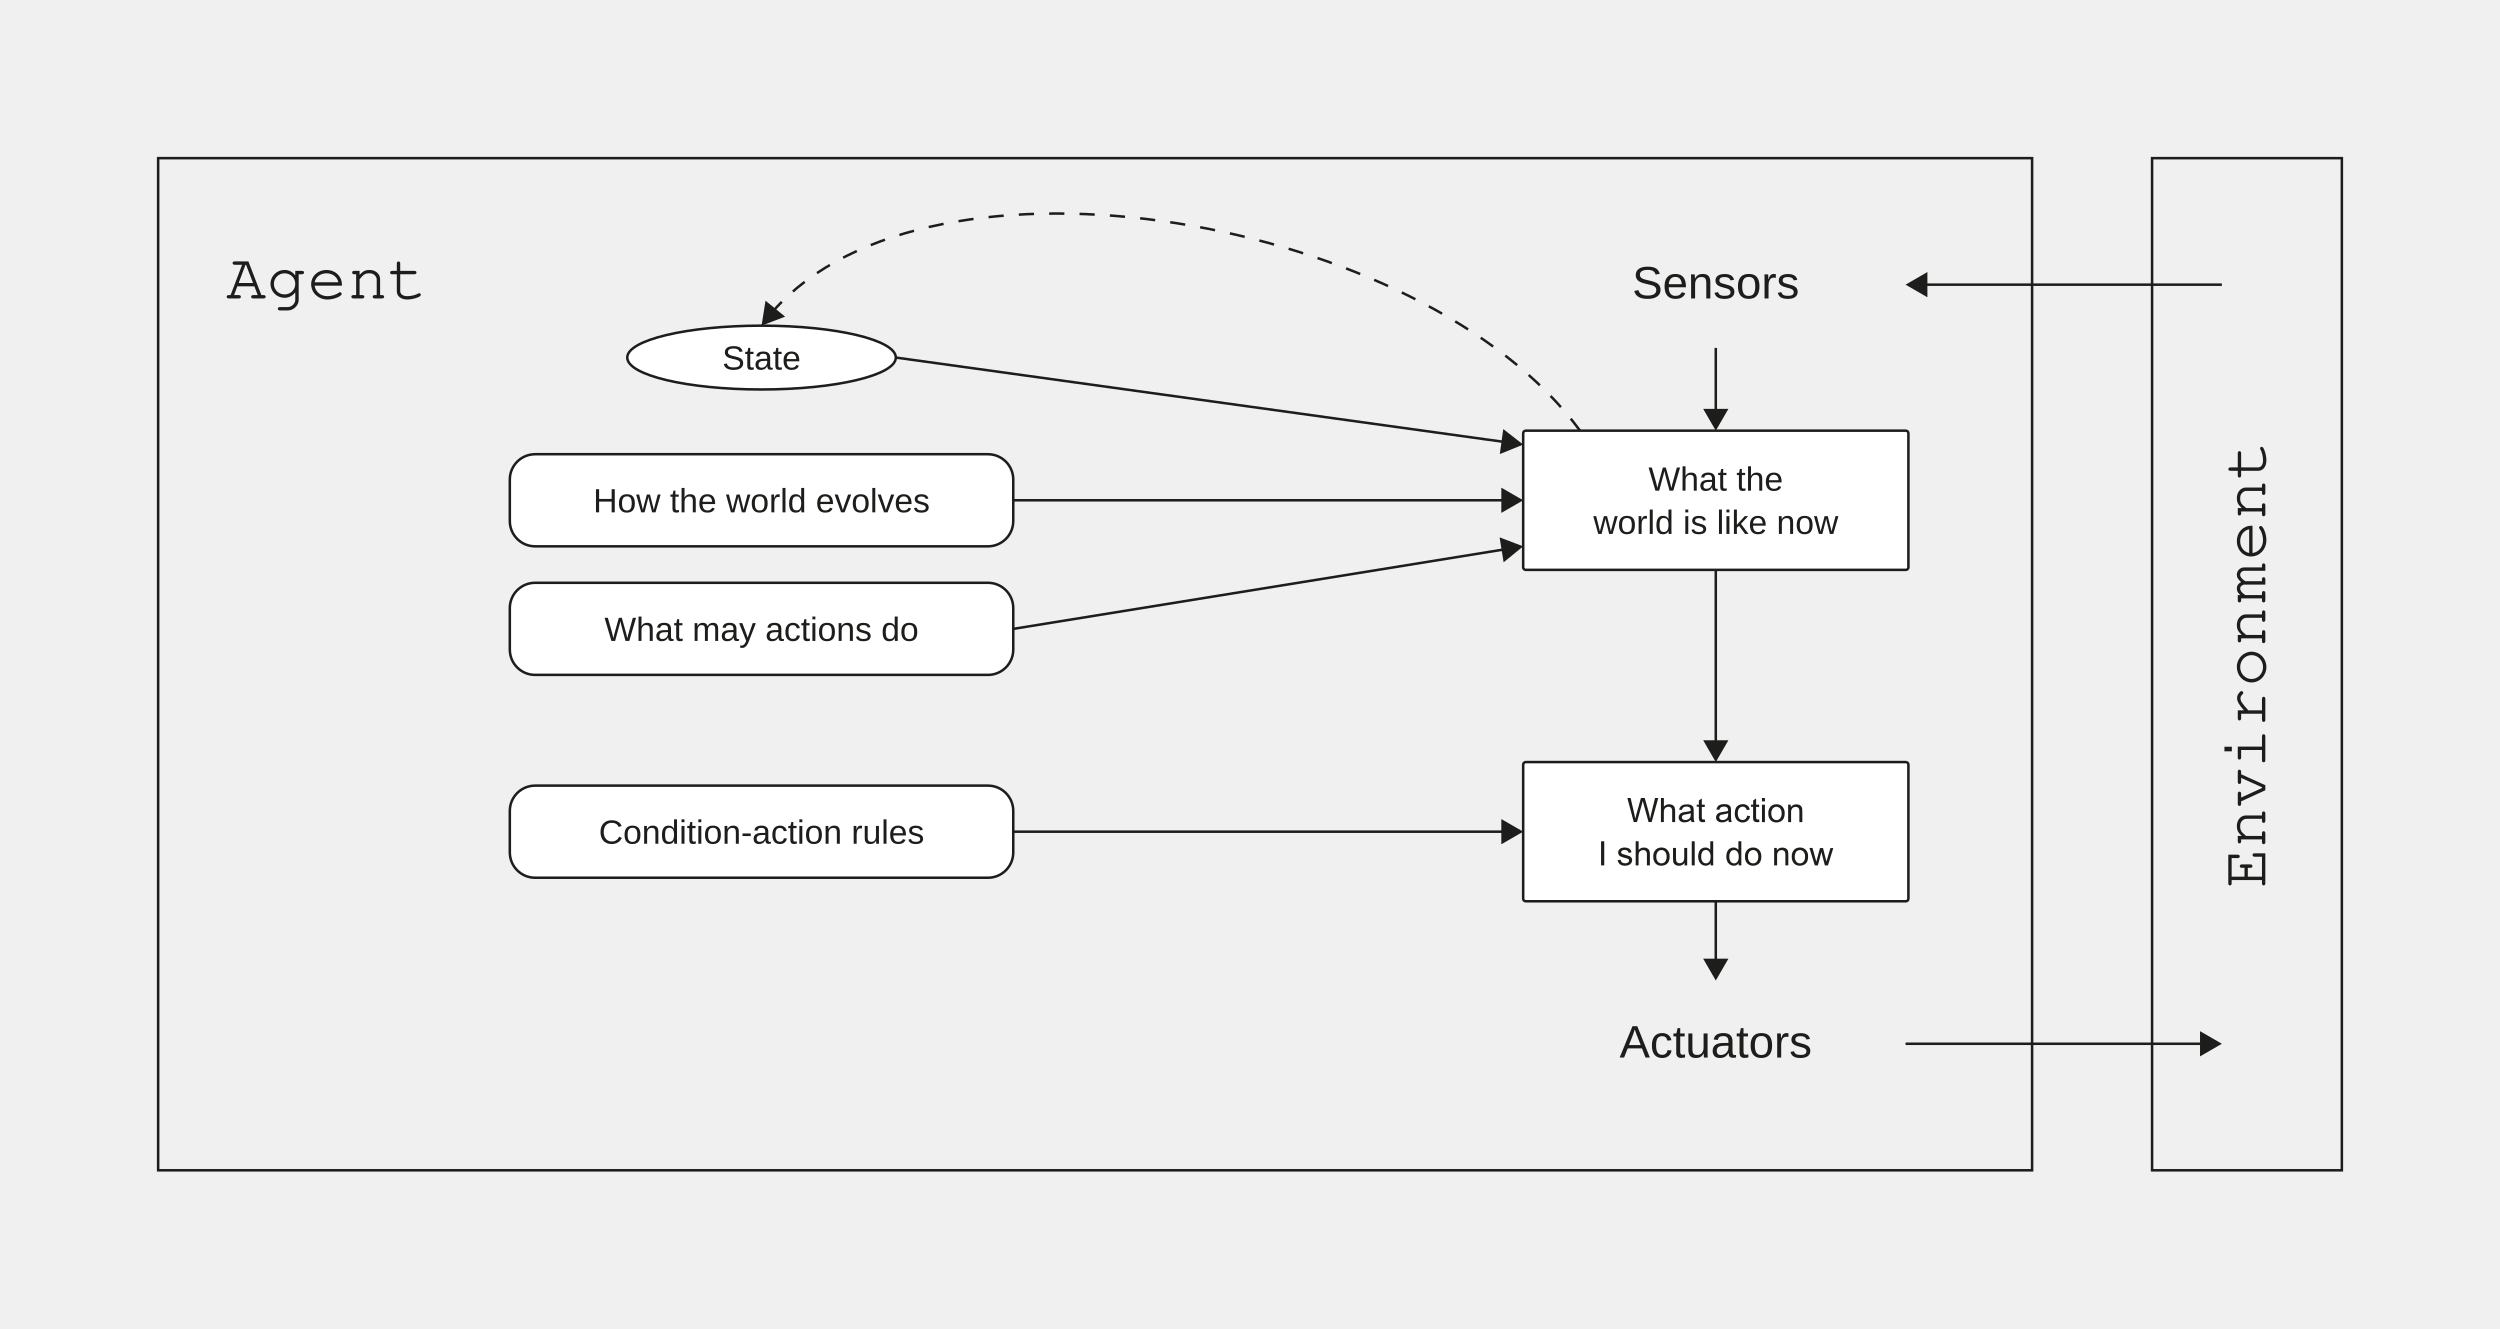
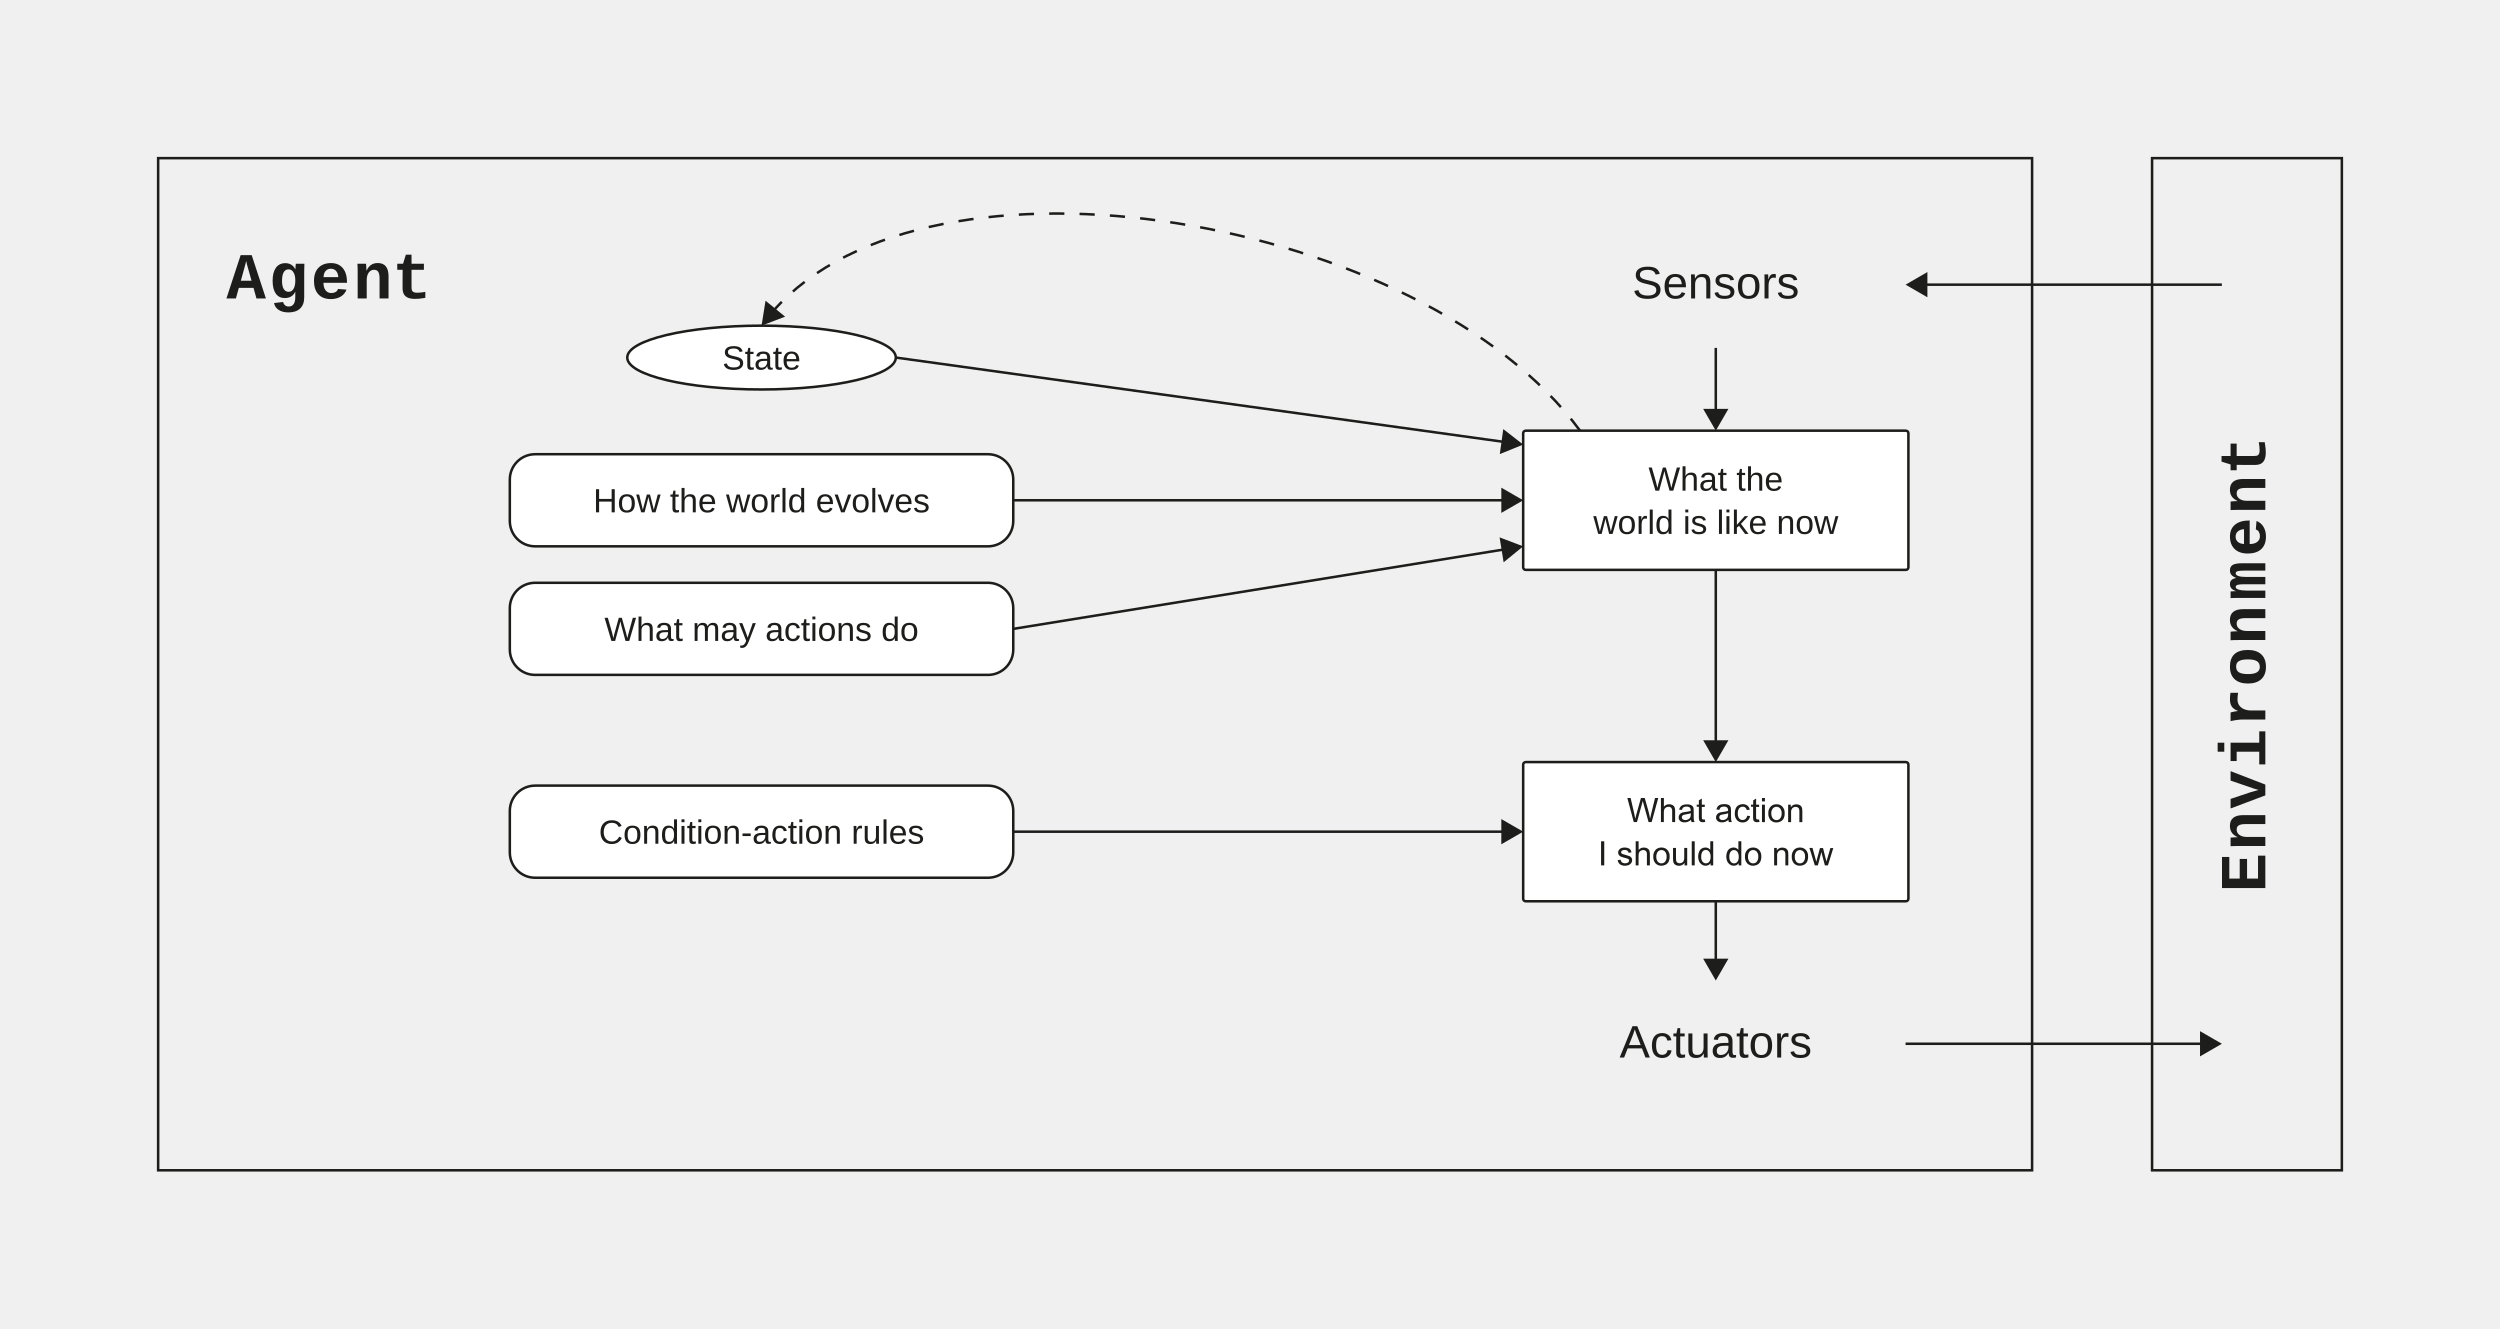
<svg xmlns="http://www.w3.org/2000/svg" id="Ebene_1" data-name="Ebene 1" viewBox="0 0 988 525">
  <defs>
-     <style>.cls-1,.cls-19,.cls-21{fill:none;stroke:#1d1d1b;}.cls-1,.cls-21{stroke-miterlimit:10;}.cls-2,.cls-7{font-size:26px;font-family:Courier;}.cls-16,.cls-17,.cls-2,.cls-20,.cls-7{fill:#1d1d1b;}.cls-2{letter-spacing:0.01em;}.cls-3{letter-spacing:0.02em;}.cls-4{letter-spacing:0.02em;}.cls-5{letter-spacing:0em;}.cls-6{letter-spacing:0.04em;}.cls-7{letter-spacing:0.02em;}.cls-8{letter-spacing:0em;}.cls-9{letter-spacing:0em;}.cls-10{letter-spacing:0.02em;}.cls-11{letter-spacing:0.01em;}.cls-12{letter-spacing:0.06em;}.cls-13{letter-spacing:0.05em;}.cls-14{letter-spacing:0.02em;}.cls-15{letter-spacing:0em;}.cls-16{font-size:18px;}.cls-16,.cls-20{font-family:ArialMT, Arial;}.cls-18{fill:#fff;}.cls-20{font-size:13.3px;}.cls-21{stroke-dasharray:6 6;}</style>
+     <style>.cls-1,.cls-19,.cls-21{fill:none;stroke:#1d1d1b;}.cls-1,.cls-21{stroke-miterlimit:10;}.cls-2,.cls-7{font-size:26px;font-family:CourierNewPS-BoldMT, Courier New;font-weight:700;}.cls-16,.cls-17,.cls-2,.cls-20,.cls-7{fill:#1d1d1b;}.cls-2{letter-spacing:0.04em;}.cls-3{letter-spacing:0.04em;}.cls-4{letter-spacing:0.04em;}.cls-5{letter-spacing:-0.01em;}.cls-6{letter-spacing:0.04em;}.cls-7{letter-spacing:0.04em;}.cls-8{letter-spacing:0.02em;}.cls-9{letter-spacing:0.03em;}.cls-10{letter-spacing:0.02em;}.cls-11{letter-spacing:0.02em;}.cls-12{letter-spacing:0.04em;}.cls-13{letter-spacing:0.07em;}.cls-14{letter-spacing:0.06em;}.cls-15{letter-spacing:0.04em;}.cls-16{font-size:18px;}.cls-16,.cls-20{font-family:ArialMT, Arial;}.cls-18{fill:#fff;}.cls-20{font-size:13.3px;}.cls-21{stroke-dasharray:6 6;}</style>
  </defs>
  <rect class="cls-1" x="62.5" y="62.5" width="740.58" height="400" />
  <rect class="cls-1" x="850.5" y="62.5" width="75" height="400" />
-   <text class="cls-2" transform="translate(89.48 117.95)">A<tspan class="cls-3" x="15.9" y="0">g</tspan>
-     <tspan class="cls-4" x="31.97" y="0">e</tspan>
-     <tspan class="cls-5" x="48.13" y="0">n</tspan>
-     <tspan class="cls-6" x="63.7" y="0">t</tspan>
+   <text class="cls-2" transform="translate(89.48 117.95)">A<tspan class="cls-3" x="16.68" y="0">g</tspan>
+     <tspan class="cls-4" x="33.34" y="0">e</tspan>
+     <tspan class="cls-5" x="50.06" y="0">n</tspan>
+     <tspan class="cls-6" x="65.47" y="0">t</tspan>
  </text>
-   <text class="cls-7" transform="translate(895.26 350.9) rotate(-90)">E<tspan class="cls-8" x="16.03" y="0">n</tspan>
-     <tspan class="cls-9" x="31.75" y="0">v</tspan>
-     <tspan class="cls-10" x="47.37" y="0">i</tspan>
-     <tspan class="cls-11" x="63.55" y="0">r</tspan>
-     <tspan x="79.46" y="0">o</tspan>
-     <tspan class="cls-12" x="95.48" y="0">n</tspan>
-     <tspan class="cls-13" x="112.67" y="0">m</tspan>
-     <tspan class="cls-14" x="129.46" y="0">e</tspan>
-     <tspan class="cls-15" x="145.62" y="0">n</tspan>
-     <tspan class="cls-6" x="161.19" y="0">t</tspan>
+   <text class="cls-7" transform="translate(895.26 352.7) rotate(-90)">E<tspan class="cls-8" x="16.55" y="0">n</tspan>
+     <tspan class="cls-9" x="32.8" y="0">v</tspan>
+     <tspan class="cls-10" x="49.11" y="0">i</tspan>
+     <tspan class="cls-11" x="65.18" y="0">r</tspan>
+     <tspan class="cls-12" x="81.4" y="0">o</tspan>
+     <tspan class="cls-13" x="97.95" y="0">n</tspan>
+     <tspan class="cls-14" x="115.44" y="0">m</tspan>
+     <tspan class="cls-15" x="132.68" y="0">e</tspan>
+     <tspan class="cls-5" x="149.39" y="0">n</tspan>
+     <tspan class="cls-6" x="164.81" y="0">t</tspan>
  </text>
  <text class="cls-16" transform="translate(645.06 117.95)">Sensors</text>
  <text class="cls-16" transform="translate(640.06 417.95)">Actuators</text>
  <line class="cls-1" x1="678.08" y1="137.5" x2="678.08" y2="163.04" />
  <polygon class="cls-17" points="673.09 161.58 678.08 170.21 683.07 161.58 673.09 161.58" />
  <line class="cls-1" x1="753.08" y1="412.5" x2="870.9" y2="412.5" />
  <polygon class="cls-17" points="869.45 417.49 878.08 412.5 869.45 407.51 869.45 417.49" />
  <line class="cls-1" x1="878.08" y1="112.5" x2="760.26" y2="112.5" />
  <polygon class="cls-17" points="761.71 107.51 753.08 112.5 761.71 117.49 761.71 107.51" />
  <line class="cls-1" x1="678.08" y1="355.75" x2="678.08" y2="380.32" />
  <polygon class="cls-17" points="673.09 378.87 678.08 387.5 683.07 378.87 673.09 378.87" />
  <line class="cls-1" x1="678.08" y1="225.21" x2="678.08" y2="294" />
  <polygon class="cls-17" points="673.09 292.54 678.08 301.18 683.07 292.54 673.09 292.54" />
  <rect class="cls-18" x="601.96" y="170.21" width="152.24" height="55" rx="1" />
  <rect class="cls-19" x="601.96" y="170.21" width="152.24" height="55" rx="1" />
  <text class="cls-20" transform="translate(651.47 193.92)">What the <tspan x="-21.8" y="17.1">world is like now</tspan>
  </text>
  <rect class="cls-18" x="601.96" y="301.18" width="152.24" height="55" rx="1" />
  <rect class="cls-19" x="601.96" y="301.18" width="152.24" height="55" rx="1" />
  <path class="cls-17" d="M645.66,324.89l-2.53-9.52h1.29l1.45,6.24c.16.65.29,1.3.4,1.95.24-1,.39-1.61.43-1.76l1.81-6.43H650l1.37,4.82a27.21,27.21,0,0,1,.74,3.37c.12-.6.28-1.29.47-2.07l1.49-6.12h1.27l-2.61,9.52h-1.22l-2-7.26q-.25-.9-.3-1.11c-.1.44-.19.81-.28,1.11l-2,7.26Z" />
  <path class="cls-17" d="M656.4,324.89v-9.52h1.17v3.41a2.59,2.59,0,0,1,2.06-.94,2.81,2.81,0,0,1,1.33.3,1.76,1.76,0,0,1,.81.83,3.92,3.92,0,0,1,.24,1.55v4.37h-1.17v-4.37a1.78,1.78,0,0,0-.38-1.28,1.43,1.43,0,0,0-1.07-.4,1.9,1.9,0,0,0-1,.27,1.58,1.58,0,0,0-.65.73,3.42,3.42,0,0,0-.19,1.28v3.77Z" />
  <path class="cls-17" d="M668.29,324a4.25,4.25,0,0,1-1.25.78,3.64,3.64,0,0,1-1.29.22,2.49,2.49,0,0,1-1.74-.55,1.82,1.82,0,0,1-.61-1.42,1.77,1.77,0,0,1,.23-.92,1.88,1.88,0,0,1,.6-.68,2.92,2.92,0,0,1,.84-.38,7.69,7.69,0,0,1,1-.17,11,11,0,0,0,2.09-.41v-.3a1.3,1.3,0,0,0-.33-1,2,2,0,0,0-1.33-.4,2.09,2.09,0,0,0-1.22.29,1.85,1.85,0,0,0-.58,1L663.6,320a2.73,2.73,0,0,1,.51-1.18,2.17,2.17,0,0,1,1-.7,4.71,4.71,0,0,1,1.57-.24,4.31,4.31,0,0,1,1.43.2,2,2,0,0,1,.82.53,1.86,1.86,0,0,1,.36.79,6.45,6.45,0,0,1,.06,1.08V322a16.83,16.83,0,0,0,.07,2.06,2.59,2.59,0,0,0,.3.83h-1.22A2.65,2.65,0,0,1,668.29,324Zm-.09-2.61a8.92,8.92,0,0,1-1.91.44,4.93,4.93,0,0,0-1,.23,1,1,0,0,0-.46.38,1,1,0,0,0,.19,1.34,1.49,1.49,0,0,0,1,.31,2.38,2.38,0,0,0,1.2-.3,1.82,1.82,0,0,0,.78-.8,3,3,0,0,0,.19-1.17Z" />
  <path class="cls-17" d="M673.74,323.84l.17,1a4.23,4.23,0,0,1-.88.1,2,2,0,0,1-1-.2,1.13,1.13,0,0,1-.49-.53,4,4,0,0,1-.15-1.38v-4h-.85V318h.85v-1.71l1.17-.7V318h1.17v.91h-1.17v4a2.14,2.14,0,0,0,.06.65.47.47,0,0,0,.2.22.72.72,0,0,0,.4.09A3.92,3.92,0,0,0,673.74,323.84Z" />
  <path class="cls-17" d="M683.08,324a4.25,4.25,0,0,1-1.25.78,3.64,3.64,0,0,1-1.29.22,2.52,2.52,0,0,1-1.75-.55,1.85,1.85,0,0,1-.61-1.42,1.87,1.87,0,0,1,.23-.92,2,2,0,0,1,.61-.68,2.92,2.92,0,0,1,.84-.38,7.41,7.41,0,0,1,1-.17,10.73,10.73,0,0,0,2.08-.41c0-.16,0-.26,0-.3a1.3,1.3,0,0,0-.33-1,2,2,0,0,0-1.33-.4,2.09,2.09,0,0,0-1.22.29,1.79,1.79,0,0,0-.58,1l-1.15-.16a2.86,2.86,0,0,1,.52-1.18,2.17,2.17,0,0,1,1-.7,4.67,4.67,0,0,1,1.57-.24,4.39,4.39,0,0,1,1.43.2,1.87,1.87,0,0,1,.81.53,1.76,1.76,0,0,1,.37.79,6.45,6.45,0,0,1,.06,1.08V322a16.83,16.83,0,0,0,.07,2.06,2.59,2.59,0,0,0,.3.83h-1.23A2.41,2.41,0,0,1,683.08,324Zm-.1-2.61a8.63,8.63,0,0,1-1.91.44,4.93,4.93,0,0,0-1,.23,1.09,1.09,0,0,0-.46.38,1,1,0,0,0-.16.56,1,1,0,0,0,.35.78,1.54,1.54,0,0,0,1,.31,2.38,2.38,0,0,0,1.2-.3,1.75,1.75,0,0,0,.77-.8,2.79,2.79,0,0,0,.19-1.17Z" />
  <path class="cls-17" d="M690.48,322.36l1.15.15a3,3,0,0,1-1,1.86,2.79,2.79,0,0,1-1.9.67,2.94,2.94,0,0,1-2.28-.92,3.77,3.77,0,0,1-.86-2.65,4.76,4.76,0,0,1,.37-2,2.52,2.52,0,0,1,1.13-1.25,3.31,3.31,0,0,1,1.64-.42,2.92,2.92,0,0,1,1.84.56,2.63,2.63,0,0,1,.92,1.62l-1.14.17a1.85,1.85,0,0,0-.58-1,1.43,1.43,0,0,0-1-.35,1.83,1.83,0,0,0-1.44.63,3,3,0,0,0-.55,2,3.13,3.13,0,0,0,.53,2,1.74,1.74,0,0,0,1.39.63,1.65,1.65,0,0,0,1.15-.42A2.11,2.11,0,0,0,690.48,322.36Z" />
  <path class="cls-17" d="M695.18,323.84l.17,1a4.32,4.32,0,0,1-.89.1,2,2,0,0,1-1-.2,1.16,1.16,0,0,1-.5-.53,4.38,4.38,0,0,1-.14-1.38v-4H692V318h.86v-1.71l1.16-.7V318h1.18v.91H694v4a2.14,2.14,0,0,0,.06.65.5.5,0,0,0,.21.22.72.72,0,0,0,.4.09A4.08,4.08,0,0,0,695.18,323.84Z" />
  <path class="cls-17" d="M696.33,316.71v-1.34h1.17v1.34Zm0,8.18V318h1.17v6.9Z" />
  <path class="cls-17" d="M698.84,321.44a3.56,3.56,0,0,1,1.07-2.84,3.19,3.19,0,0,1,2.17-.76,3.1,3.1,0,0,1,2.32.93,3.55,3.55,0,0,1,.9,2.57,4.54,4.54,0,0,1-.4,2.1,2.75,2.75,0,0,1-1.16,1.18,3.38,3.38,0,0,1-1.66.42,3.11,3.11,0,0,1-2.35-.92A3.74,3.74,0,0,1,698.84,321.44Zm1.2,0a2.94,2.94,0,0,0,.58,2,1.86,1.86,0,0,0,1.46.66,1.82,1.82,0,0,0,1.44-.66,3,3,0,0,0,.58-2,2.85,2.85,0,0,0-.58-1.94,1.92,1.92,0,0,0-2.9,0A3,3,0,0,0,700,321.44Z" />
  <path class="cls-17" d="M706.67,324.89V318h1.05v1a2.5,2.5,0,0,1,2.2-1.13,2.91,2.91,0,0,1,1.15.22,1.92,1.92,0,0,1,.78.59,2.3,2.3,0,0,1,.36.86,7,7,0,0,1,.07,1.14v4.24h-1.17v-4.2a3.1,3.1,0,0,0-.14-1.06,1.11,1.11,0,0,0-.48-.57,1.56,1.56,0,0,0-.82-.21,1.93,1.93,0,0,0-1.29.47,2.36,2.36,0,0,0-.54,1.8v3.77Z" />
  <path class="cls-17" d="M632.74,342v-9.52H634V342Z" />
  <path class="cls-17" d="M639.3,339.93l1.15-.18a1.61,1.61,0,0,0,.55,1.06,2.31,2.31,0,0,0,2.43.05,1,1,0,0,0,.39-.77.71.71,0,0,0-.34-.63,5.42,5.42,0,0,0-1.19-.39,10.88,10.88,0,0,1-1.79-.57,1.65,1.65,0,0,1-.75-.65,1.76,1.76,0,0,1-.26-.93,1.78,1.78,0,0,1,.21-.85,1.91,1.91,0,0,1,.58-.65,2.22,2.22,0,0,1,.74-.34,3.33,3.33,0,0,1,1-.14,3.94,3.94,0,0,1,1.43.23,2,2,0,0,1,.9.63,2.55,2.55,0,0,1,.41,1.07l-1.15.16a1.22,1.22,0,0,0-.45-.83,1.64,1.64,0,0,0-1-.3,2,2,0,0,0-1.15.26.79.79,0,0,0-.35.63.63.63,0,0,0,.15.41,1,1,0,0,0,.44.31l1,.3a15.09,15.09,0,0,1,1.73.54,1.8,1.8,0,0,1,.77.61,1.76,1.76,0,0,1,.28,1,1.94,1.94,0,0,1-.35,1.1,2.12,2.12,0,0,1-1,.8,3.54,3.54,0,0,1-1.45.28,3.25,3.25,0,0,1-2-.55A2.63,2.63,0,0,1,639.3,339.93Z" />
  <path class="cls-17" d="M646.42,342v-9.52h1.16v3.41a2.63,2.63,0,0,1,2.07-.94,2.81,2.81,0,0,1,1.33.3,1.76,1.76,0,0,1,.81.83,3.92,3.92,0,0,1,.24,1.55V342h-1.17v-4.37a1.78,1.78,0,0,0-.38-1.28,1.43,1.43,0,0,0-1.07-.4,1.9,1.9,0,0,0-1,.27,1.58,1.58,0,0,0-.65.73,3.36,3.36,0,0,0-.2,1.28V342Z" />
  <path class="cls-17" d="M653.38,338.54a3.56,3.56,0,0,1,1.06-2.84,3.21,3.21,0,0,1,2.17-.76,3.08,3.08,0,0,1,2.32.93,3.51,3.51,0,0,1,.91,2.57,4.67,4.67,0,0,1-.4,2.1,2.87,2.87,0,0,1-1.16,1.18,3.42,3.42,0,0,1-1.67.42,3.11,3.11,0,0,1-2.34-.92A3.69,3.69,0,0,1,653.38,338.54Zm1.2,0a2.91,2.91,0,0,0,.58,2,1.92,1.92,0,0,0,2.9,0,3,3,0,0,0,.58-2,2.85,2.85,0,0,0-.59-1.94,1.82,1.82,0,0,0-1.44-.66,1.84,1.84,0,0,0-1.45.66A2.91,2.91,0,0,0,654.58,338.54Z" />
  <path class="cls-17" d="M665.73,342v-1a2.55,2.55,0,0,1-2.19,1.16,2.7,2.7,0,0,1-1.14-.23,1.91,1.91,0,0,1-.79-.59,2.17,2.17,0,0,1-.36-.86,6.82,6.82,0,0,1-.07-1.09v-4.28h1.17v3.83a6.57,6.57,0,0,0,.07,1.23,1.26,1.26,0,0,0,.47.73,1.48,1.48,0,0,0,.88.26,1.94,1.94,0,0,0,1-.27,1.46,1.46,0,0,0,.65-.74,3.56,3.56,0,0,0,.19-1.34v-3.7h1.17V342Z" />
  <path class="cls-17" d="M668.58,342v-9.52h1.17V342Z" />
  <path class="cls-17" d="M676,342v-.87a2.14,2.14,0,0,1-1.93,1,2.7,2.7,0,0,1-1.51-.45,3,3,0,0,1-1.07-1.27,4.28,4.28,0,0,1-.38-1.87,4.92,4.92,0,0,1,.34-1.88,2.72,2.72,0,0,1,1-1.29,2.85,2.85,0,0,1,1.54-.44,2.22,2.22,0,0,1,1.11.26,2.3,2.3,0,0,1,.8.68v-3.41h1.16V342Zm-3.69-3.44a3,3,0,0,0,.56,2,1.67,1.67,0,0,0,2.62,0,3,3,0,0,0,.53-1.92,3.25,3.25,0,0,0-.54-2.07,1.67,1.67,0,0,0-1.35-.67,1.63,1.63,0,0,0-1.3.64A3.12,3.12,0,0,0,672.34,338.55Z" />
  <path class="cls-17" d="M687.12,342v-.87a2.14,2.14,0,0,1-1.92,1,2.73,2.73,0,0,1-1.52-.45,3,3,0,0,1-1.07-1.27,4.43,4.43,0,0,1-.38-1.87,4.92,4.92,0,0,1,.34-1.88,2.74,2.74,0,0,1,1-1.29,2.79,2.79,0,0,1,1.53-.44,2.22,2.22,0,0,1,1.11.26,2.3,2.3,0,0,1,.8.68v-3.41h1.16V342Zm-3.69-3.44a3,3,0,0,0,.56,2,1.69,1.69,0,0,0,1.32.65,1.67,1.67,0,0,0,1.3-.62,2.9,2.9,0,0,0,.53-1.92,3.25,3.25,0,0,0-.54-2.07,1.67,1.67,0,0,0-2.65,0A3.12,3.12,0,0,0,683.43,338.55Z" />
  <path class="cls-17" d="M689.61,338.54a3.56,3.56,0,0,1,1.07-2.84,3.19,3.19,0,0,1,2.17-.76,3.1,3.1,0,0,1,2.32.93,3.55,3.55,0,0,1,.9,2.57,4.54,4.54,0,0,1-.4,2.1,2.75,2.75,0,0,1-1.16,1.18,3.38,3.38,0,0,1-1.66.42,3.11,3.11,0,0,1-2.34-.92A3.7,3.7,0,0,1,689.61,338.54Zm1.2,0a3,3,0,0,0,.58,2,1.86,1.86,0,0,0,1.46.66,1.82,1.82,0,0,0,1.44-.66,3,3,0,0,0,.58-2,2.85,2.85,0,0,0-.58-1.94,1.92,1.92,0,0,0-2.9,0A3,3,0,0,0,690.81,338.54Z" />
  <path class="cls-17" d="M701.14,342v-6.9h1.05v1a2.5,2.5,0,0,1,2.2-1.13,2.86,2.86,0,0,1,1.14.22,1.89,1.89,0,0,1,.79.59,2.3,2.3,0,0,1,.36.86,7.33,7.33,0,0,1,.06,1.14V342h-1.16v-4.2a3.1,3.1,0,0,0-.14-1.06,1.09,1.09,0,0,0-.49-.57,1.53,1.53,0,0,0-.81-.21,1.92,1.92,0,0,0-1.29.47,2.36,2.36,0,0,0-.54,1.8V342Z" />
  <path class="cls-17" d="M708.1,338.54a3.56,3.56,0,0,1,1.07-2.84,3.18,3.18,0,0,1,2.16-.76,3.1,3.1,0,0,1,2.33.93,3.55,3.55,0,0,1,.9,2.57,4.54,4.54,0,0,1-.4,2.1,2.75,2.75,0,0,1-1.16,1.18,3.4,3.4,0,0,1-1.67.42,3.14,3.14,0,0,1-2.34-.92A3.74,3.74,0,0,1,708.1,338.54Zm1.2,0a3,3,0,0,0,.58,2,1.86,1.86,0,0,0,1.45.66,1.83,1.83,0,0,0,1.45-.66,3,3,0,0,0,.58-2,2.85,2.85,0,0,0-.58-1.94,1.92,1.92,0,0,0-2.9,0A3,3,0,0,0,709.3,338.54Z" />
  <path class="cls-17" d="M717.21,342l-2.12-6.9h1.21l1.1,4,.41,1.48c0-.07.14-.54.36-1.42l1.09-4h1.2l1,4,.34,1.32.4-1.33,1.18-4h1.14L722.4,342h-1.21l-1.1-4.13-.27-1.18L718.43,342Z" />
  <rect class="cls-18" x="201.48" y="310.48" width="198.96" height="36.4" rx="10" />
  <rect class="cls-19" x="201.48" y="310.48" width="198.96" height="36.4" rx="10" />
  <text class="cls-20" transform="translate(236.65 333.44)">Condition-action rules</text>
  <rect class="cls-18" x="201.48" y="179.51" width="198.96" height="36.4" rx="10" />
  <rect class="cls-19" x="201.48" y="179.51" width="198.96" height="36.4" rx="10" />
  <text class="cls-20" transform="translate(234.44 202.47)">How the world evolves</text>
  <rect class="cls-18" x="201.48" y="230.32" width="198.96" height="36.4" rx="10" />
  <rect class="cls-19" x="201.48" y="230.32" width="198.96" height="36.4" rx="10" />
  <text class="cls-20" transform="translate(238.87 253.29)">What may actions do</text>
  <ellipse class="cls-18" cx="300.96" cy="141.31" rx="53.07" ry="12.61" />
  <ellipse class="cls-19" cx="300.96" cy="141.31" rx="53.07" ry="12.61" />
  <text class="cls-20" transform="translate(285.44 146.07)">State</text>
  <line class="cls-1" x1="400.44" y1="328.68" x2="594.78" y2="328.68" />
  <polygon class="cls-17" points="593.32 333.66 601.96 328.68 593.32 323.69 593.32 333.66" />
  <line class="cls-1" x1="400.44" y1="248.53" x2="594.87" y2="217.06" />
  <polygon class="cls-17" points="594.23 222.22 601.96 215.91 592.64 212.37 594.23 222.22" />
  <line class="cls-1" x1="400.44" y1="197.71" x2="594.78" y2="197.71" />
  <polygon class="cls-17" points="593.32 202.7 601.96 197.71 593.32 192.73 593.32 202.7" />
  <line class="cls-1" x1="354.04" y1="141.31" x2="594.85" y2="174.71" />
  <polygon class="cls-17" points="592.72 179.45 601.96 175.7 594.09 169.57 592.72 179.45" />
  <path class="cls-21" d="M624.43,170.21c-62.06-84.61-256.7-118.35-319-47.13" />
  <polygon class="cls-17" points="302.54 118.85 300.96 128.7 310.28 125.14 302.54 118.85" />
</svg>
